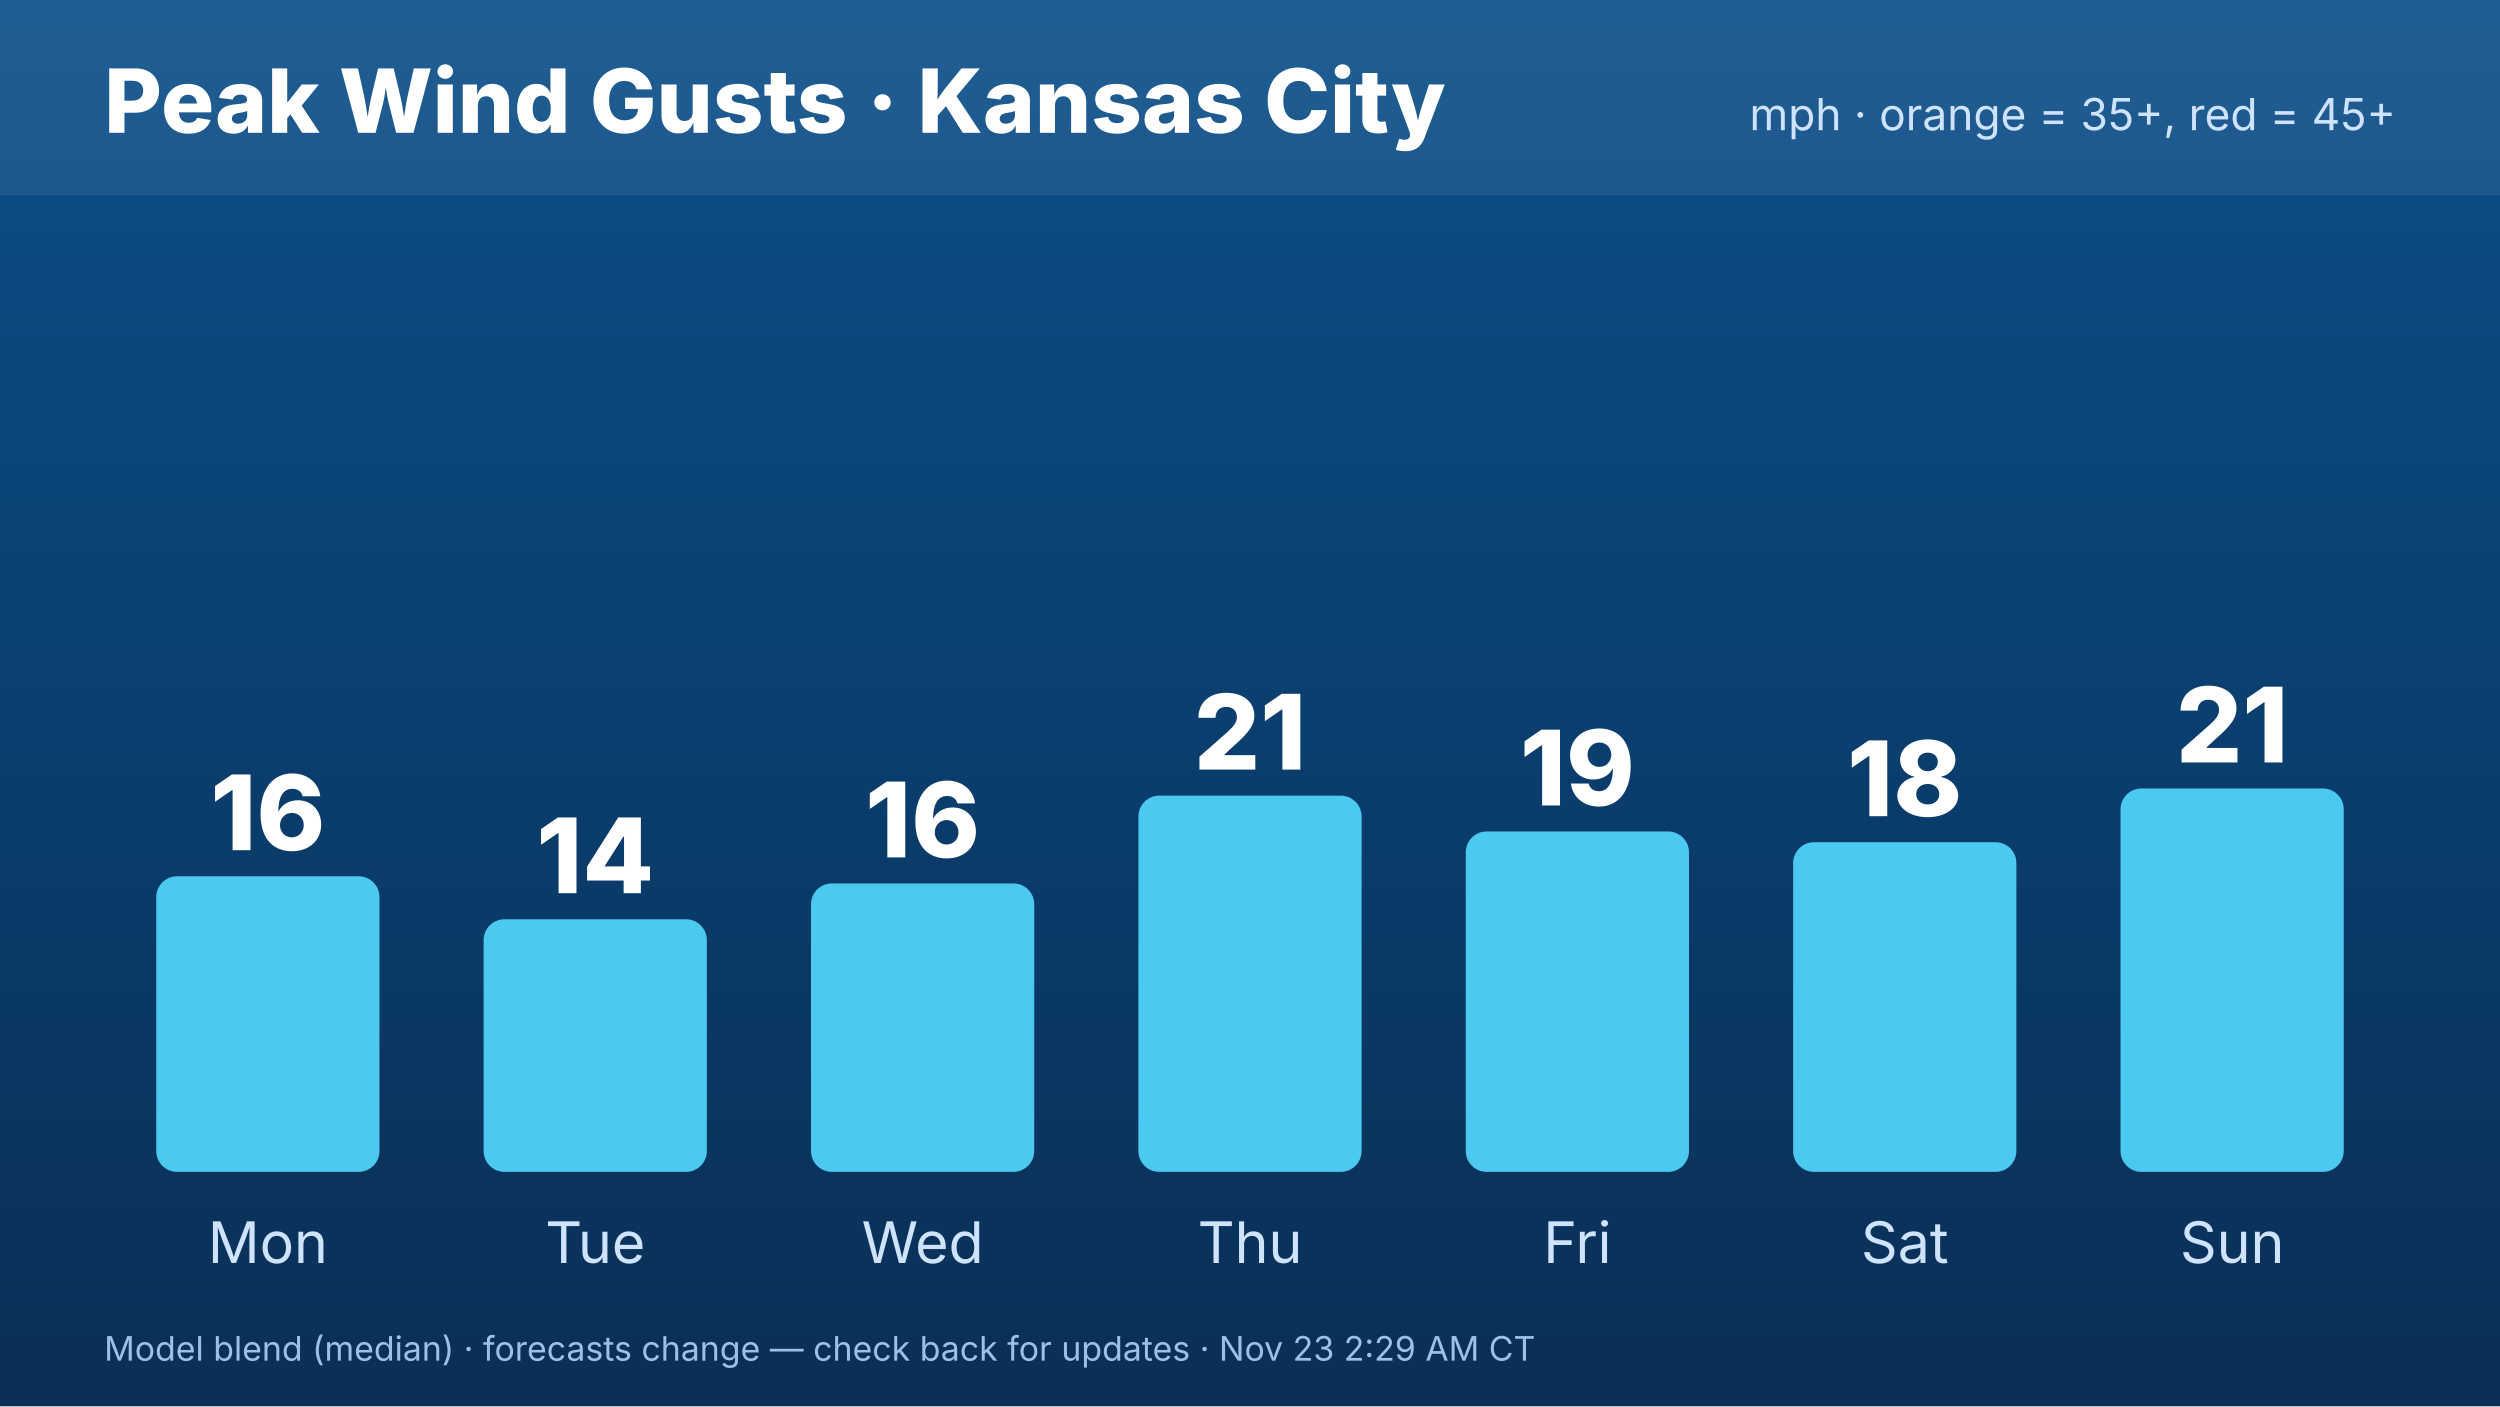
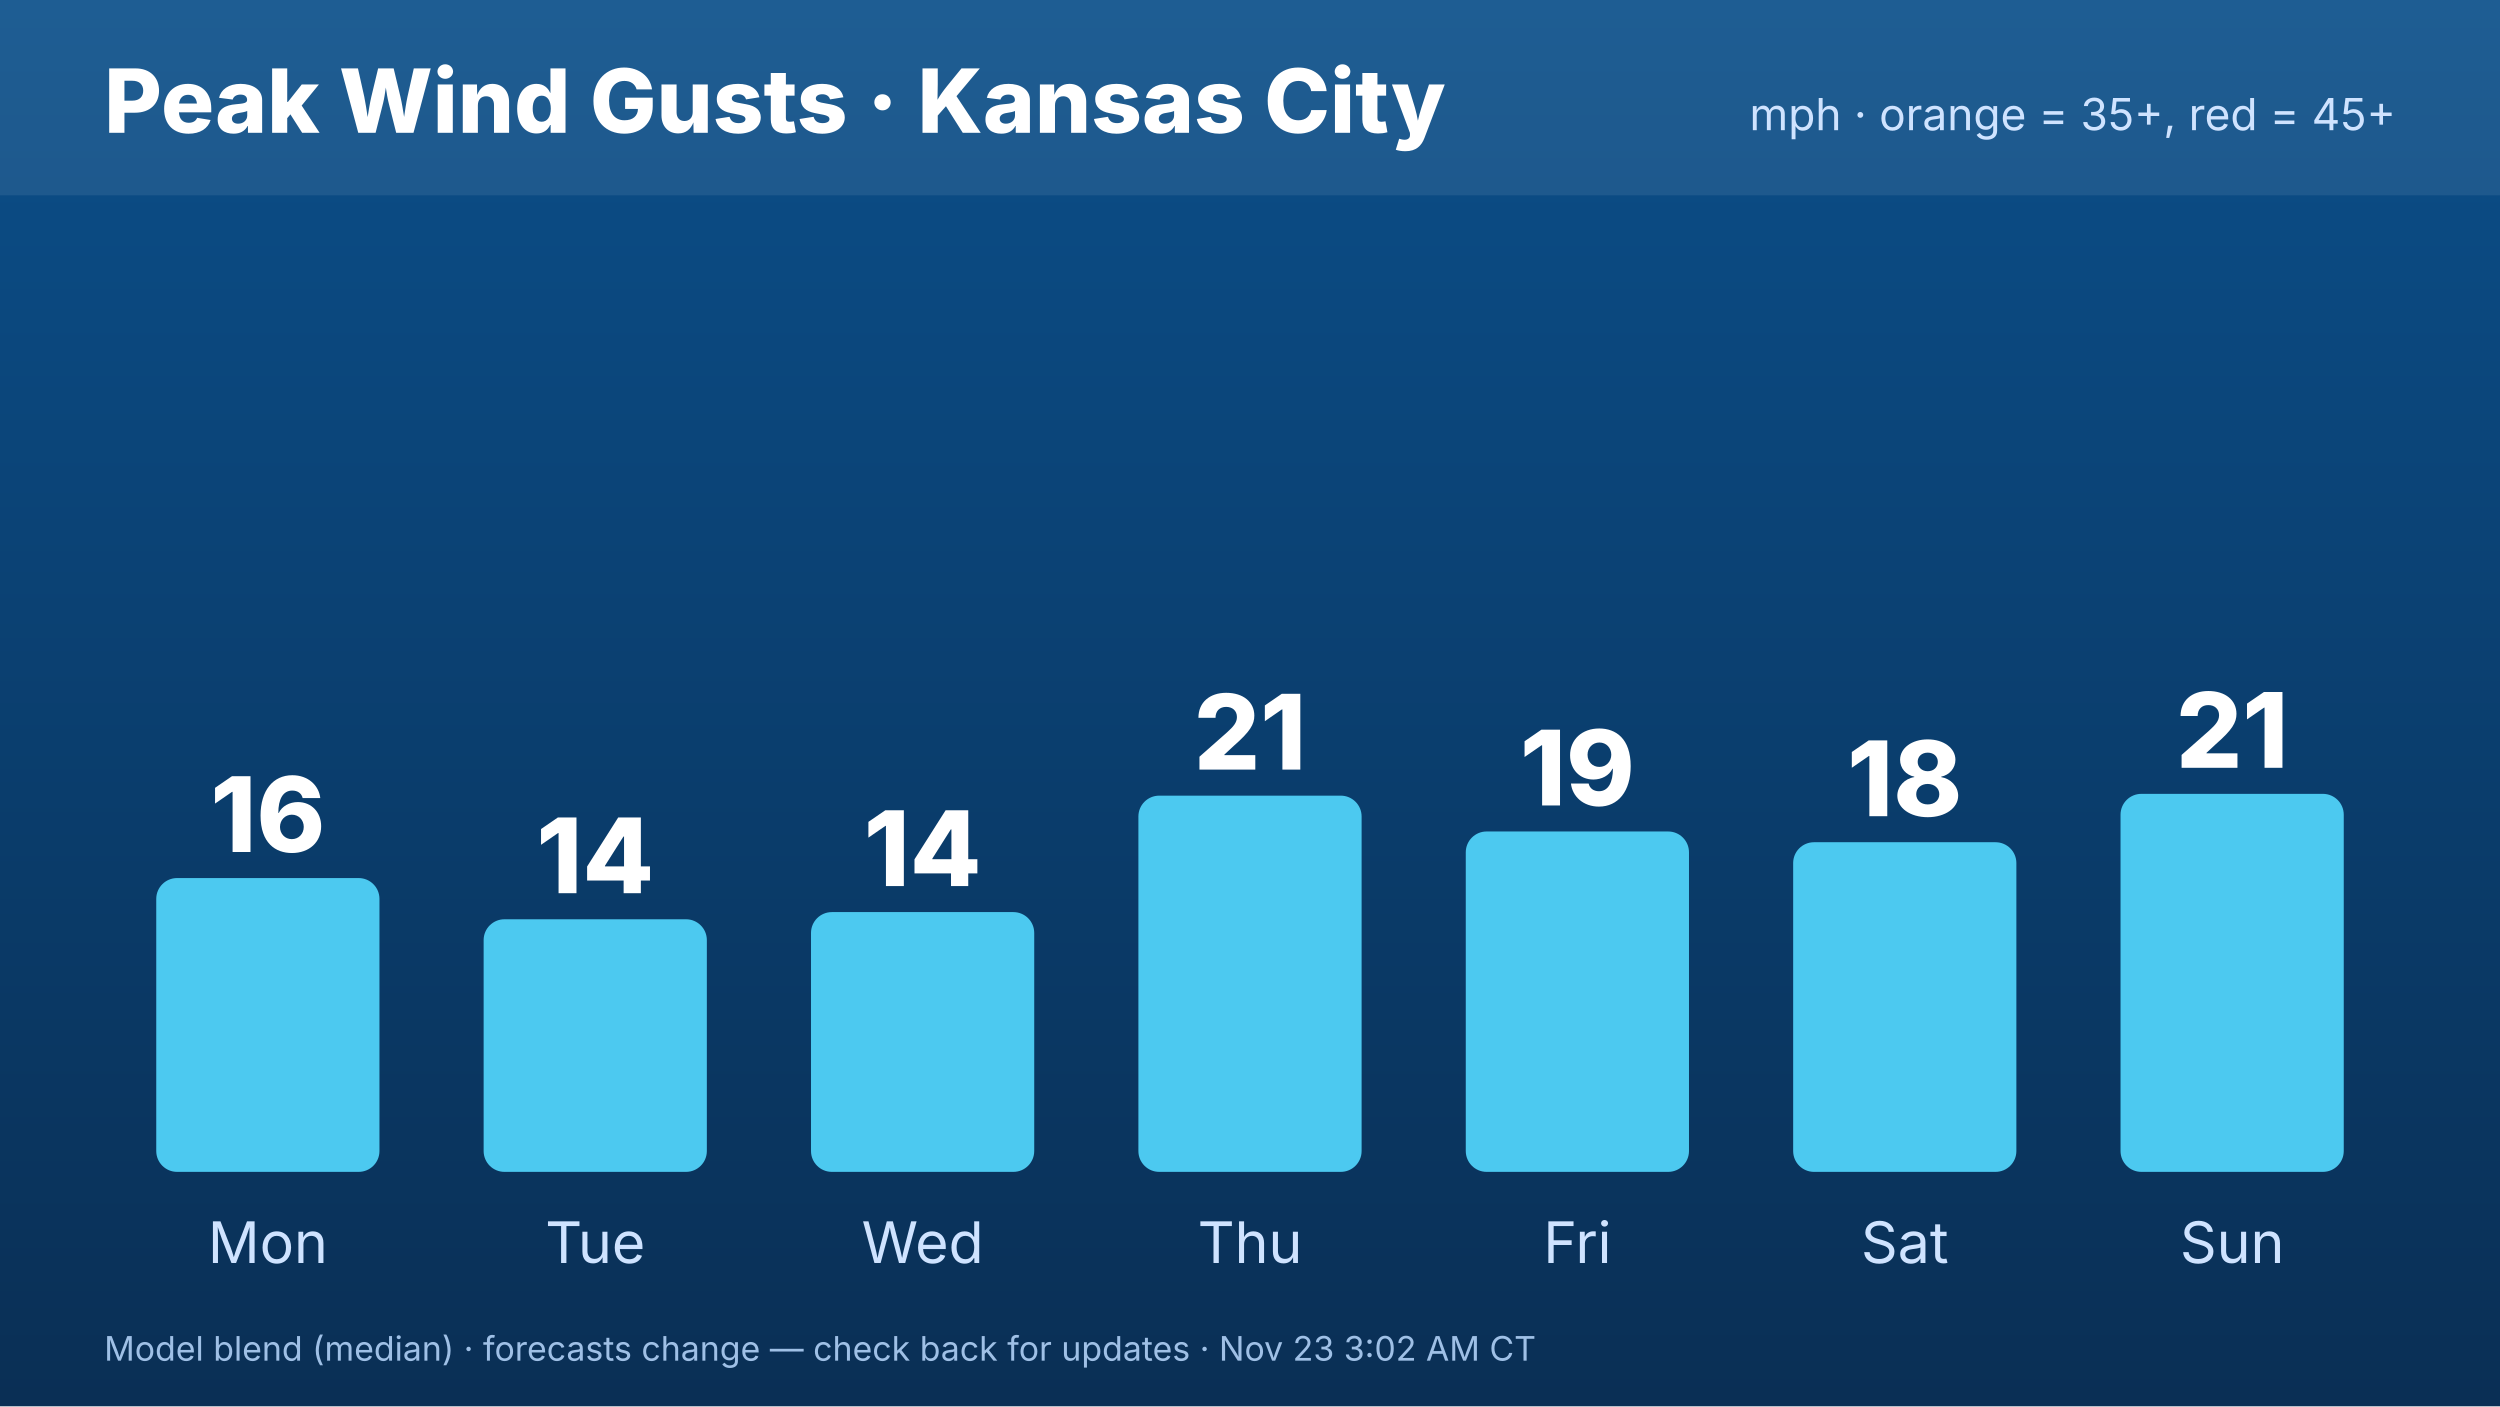
<svg xmlns="http://www.w3.org/2000/svg" width="1920" height="1080" viewBox="0 0 1920 1080" font-family="Inter,Helvetica,Arial,sans-serif">
  <defs>
    <linearGradient id="bg" x1="0" y1="0" x2="0" y2="1">
      <stop offset="0" stop-color="#0b4f8a" />
      <stop offset="1" stop-color="#0a2f55" />
    </linearGradient>
  </defs>
  <rect width="1920" height="1080" fill="url(#bg)" />
  <rect x="0" y="0" width="1920" height="150" fill="#ffffff" opacity=".08" />
  <text x="80" y="102" font-size="68" font-weight="800" fill="#fff">Peak Wind Gusts · Kansas City</text>
  <text x="1840" y="100" font-size="34" fill="#cfe3ff" text-anchor="end">mph · orange = 35+, red = 45+</text>
-   <rect x="120.0" y="672.973" width="171.429" height="227.027" rx="16" fill="#4cc9f0" />
-   <text x="205.714" y="652.973" font-size="80" font-weight="800" fill="#fff" text-anchor="middle">16</text>
+   <rect x="120.0" y="674.349" width="171.429" height="225.651" rx="16" fill="#4cc9f0" />
+   <text x="205.714" y="654.349" font-size="80" font-weight="800" fill="#fff" text-anchor="middle">16</text>
  <text x="205.714" y="970" font-size="44" fill="#cfe3ff" text-anchor="middle">Mon</text>
  <rect x="371.429" y="705.995" width="171.429" height="194.005" rx="16" fill="#4cc9f0" />
  <text x="457.143" y="685.995" font-size="80" font-weight="800" fill="#fff" text-anchor="middle">14</text>
  <text x="457.143" y="970" font-size="44" fill="#cfe3ff" text-anchor="middle">Tue</text>
-   <rect x="622.857" y="678.477" width="171.429" height="221.523" rx="16" fill="#4cc9f0" />
-   <text x="708.571" y="658.477" font-size="80" font-weight="800" fill="#fff" text-anchor="middle">16</text>
+   <rect x="622.857" y="700.491" width="171.429" height="199.509" rx="16" fill="#4cc9f0" />
+   <text x="708.571" y="680.491" font-size="80" font-weight="800" fill="#fff" text-anchor="middle">14</text>
  <text x="708.571" y="970" font-size="44" fill="#cfe3ff" text-anchor="middle">Wed</text>
  <rect x="874.286" y="611.057" width="171.429" height="288.943" rx="16" fill="#4cc9f0" />
  <text x="960" y="591.057" font-size="80" font-weight="800" fill="#fff" text-anchor="middle">21</text>
  <text x="960" y="970" font-size="44" fill="#cfe3ff" text-anchor="middle">Thu</text>
  <rect x="1125.714" y="638.575" width="171.429" height="261.425" rx="16" fill="#4cc9f0" />
  <text x="1211.429" y="618.575" font-size="80" font-weight="800" fill="#fff" text-anchor="middle">19</text>
  <text x="1211.429" y="970" font-size="44" fill="#cfe3ff" text-anchor="middle">Fri</text>
  <rect x="1377.143" y="646.83" width="171.429" height="253.17" rx="16" fill="#4cc9f0" />
  <text x="1462.857" y="626.83" font-size="80" font-weight="800" fill="#fff" text-anchor="middle">18</text>
  <text x="1462.857" y="970" font-size="44" fill="#cfe3ff" text-anchor="middle">Sat</text>
-   <rect x="1628.571" y="605.553" width="171.429" height="294.447" rx="16" fill="#4cc9f0" />
-   <text x="1714.286" y="585.553" font-size="80" font-weight="800" fill="#fff" text-anchor="middle">21</text>
+   <rect x="1628.571" y="609.681" width="171.429" height="290.319" rx="16" fill="#4cc9f0" />
+   <text x="1714.286" y="589.681" font-size="80" font-weight="800" fill="#fff" text-anchor="middle">21</text>
  <text x="1714.286" y="970" font-size="44" fill="#cfe3ff" text-anchor="middle">Sun</text>
-   <text x="80" y="1045" font-size="26" fill="#9fc0e6">Model blend (median) · forecasts change — check back for updates · Nov 23 2:29 AM CT</text>
+   <text x="80" y="1045" font-size="26" fill="#9fc0e6">Model blend (median) · forecasts change — check back for updates · Nov 23 3:02 AM CT</text>
</svg>
